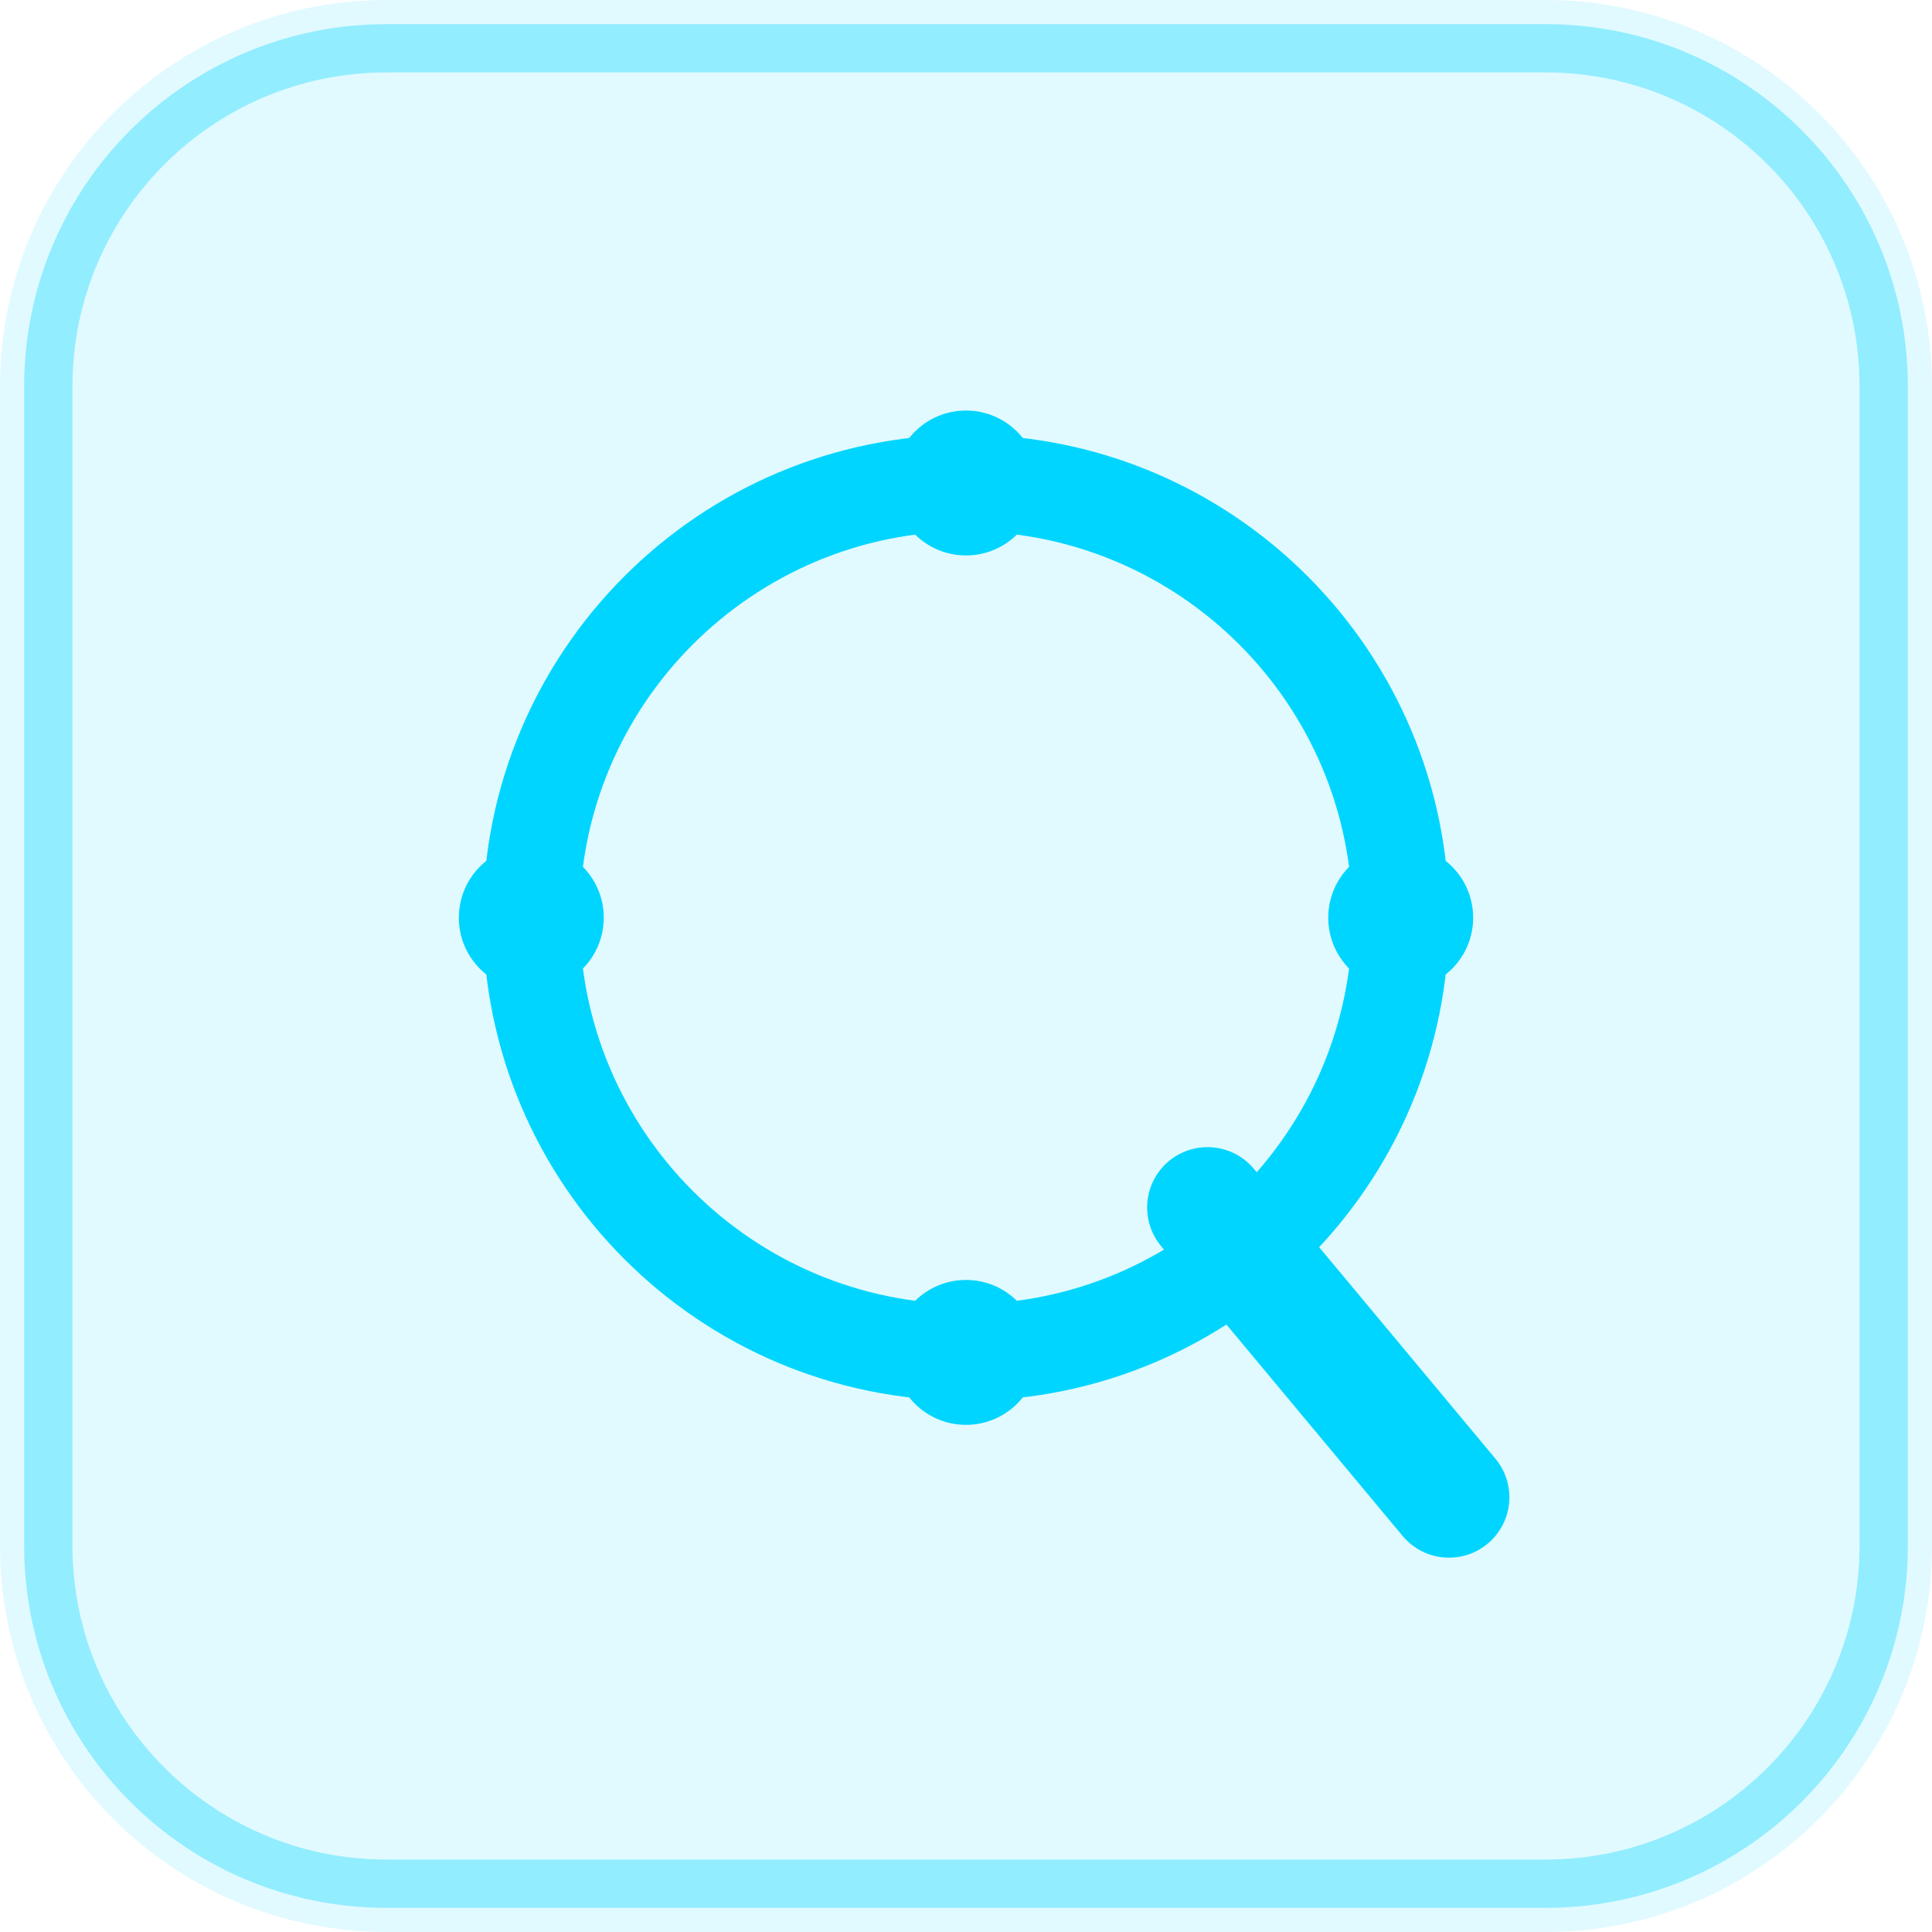
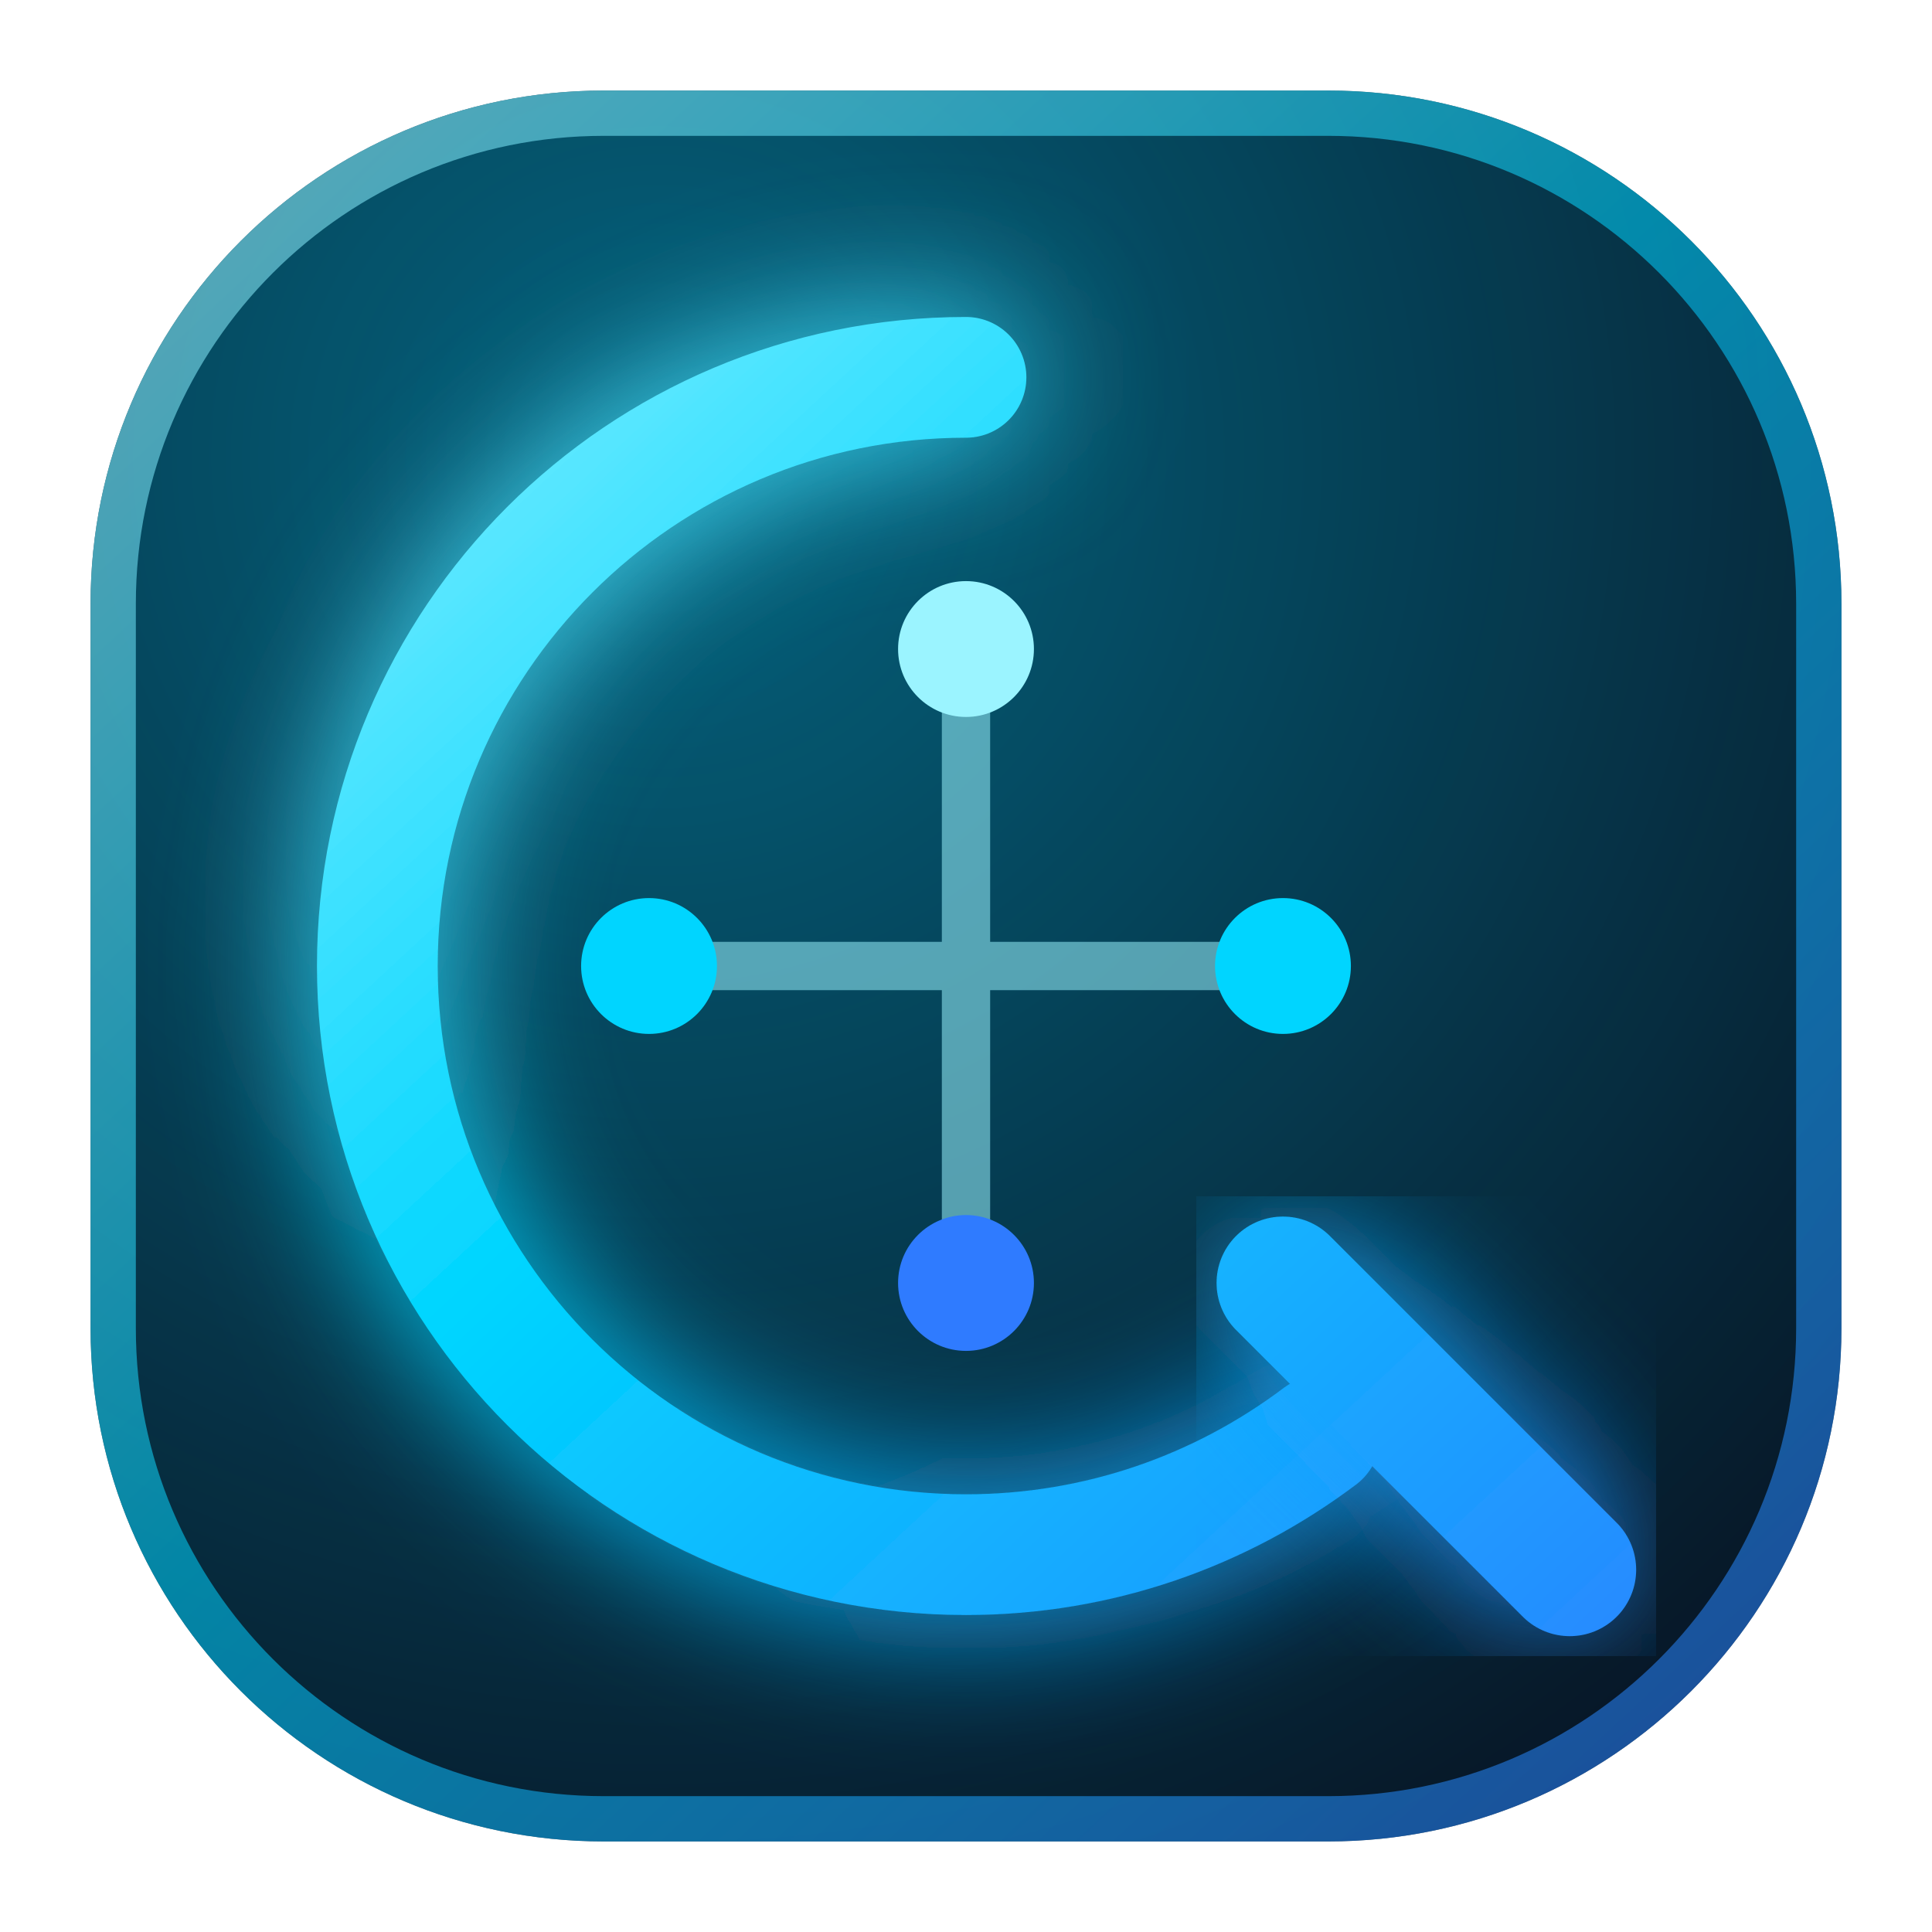
- <svg xmlns="http://www.w3.org/2000/svg" viewBox="0 0 40 40" fill="none">
-   <rect width="40" height="40" rx="8" fill="#00D5FF" fill-opacity="0.12" />
-   <rect x="1" y="1" width="38" height="38" rx="7" stroke="#00D5FF" stroke-opacity="0.35" stroke-width="1" />
-   <circle cx="20" cy="19" r="9" stroke="#00D5FF" stroke-width="2" fill="none" />
-   <circle cx="20" cy="10" r="1.5" fill="#00D5FF" />
-   <circle cx="29" cy="19" r="1.5" fill="#00D5FF" />
-   <circle cx="20" cy="28" r="1.5" fill="#00D5FF" />
-   <circle cx="11" cy="19" r="1.5" fill="#00D5FF" />
-   <line x1="25" y1="25" x2="30" y2="31" stroke="#00D5FF" stroke-width="2.5" stroke-linecap="round" />
+ <svg xmlns="http://www.w3.org/2000/svg" viewBox="0 0 64 64" fill="none" role="img" aria-label="QECTOR">
+   <defs>
+     <linearGradient id="g" x1="8" y1="6" x2="58" y2="60" gradientUnits="userSpaceOnUse">
+       <stop stop-color="#9BF4FF" />
+       <stop offset="0.44" stop-color="#00D5FF" />
+       <stop offset="1" stop-color="#2F7BFF" />
+     </linearGradient>
+     <radialGradient id="r" cx="0" cy="0" r="1" gradientUnits="userSpaceOnUse" gradientTransform="translate(22 15) rotate(47) scale(58)">
+       <stop stop-color="#00D5FF" stop-opacity="0.42" />
+       <stop offset="1" stop-color="#00D5FF" stop-opacity="0" />
+     </radialGradient>
+     <filter id="glow" x="-30%" y="-30%" width="160%" height="160%">
+       <feGaussianBlur stdDeviation="2.4" result="blur" />
+       <feMerge>
+         <feMergeNode in="blur" />
+         <feMergeNode in="SourceGraphic" />
+       </feMerge>
+     </filter>
+   </defs>
+   <rect x="3" y="3" width="58" height="58" rx="17" fill="#07101F" />
+   <rect x="3" y="3" width="58" height="58" rx="17" fill="url(#r)" />
+   <rect x="3.75" y="3.75" width="56.5" height="56.5" rx="16.25" stroke="url(#g)" stroke-opacity="0.54" stroke-width="1.5" />
+   <path d="M32 12.5C21.23 12.5 12.5 21.23 12.5 32S21.23 51.5 32 51.5c4.4 0 8.45-1.46 11.72-3.92" stroke="url(#g)" stroke-width="4" stroke-linecap="round" filter="url(#glow)" />
+   <path d="M42.5 42.5 52 52" stroke="url(#g)" stroke-width="4.4" stroke-linecap="round" filter="url(#glow)" />
+   <path d="M21.5 32h21M32 21.5v21" stroke="#9BF4FF" stroke-opacity="0.54" stroke-width="1.6" stroke-linecap="round" />
+   <circle cx="32" cy="21.5" r="2.25" fill="#9BF4FF" />
+   <circle cx="42.5" cy="32" r="2.25" fill="#00D5FF" />
+   <circle cx="32" cy="42.5" r="2.25" fill="#2F7BFF" />
+   <circle cx="21.5" cy="32" r="2.25" fill="#00D5FF" />
</svg>
